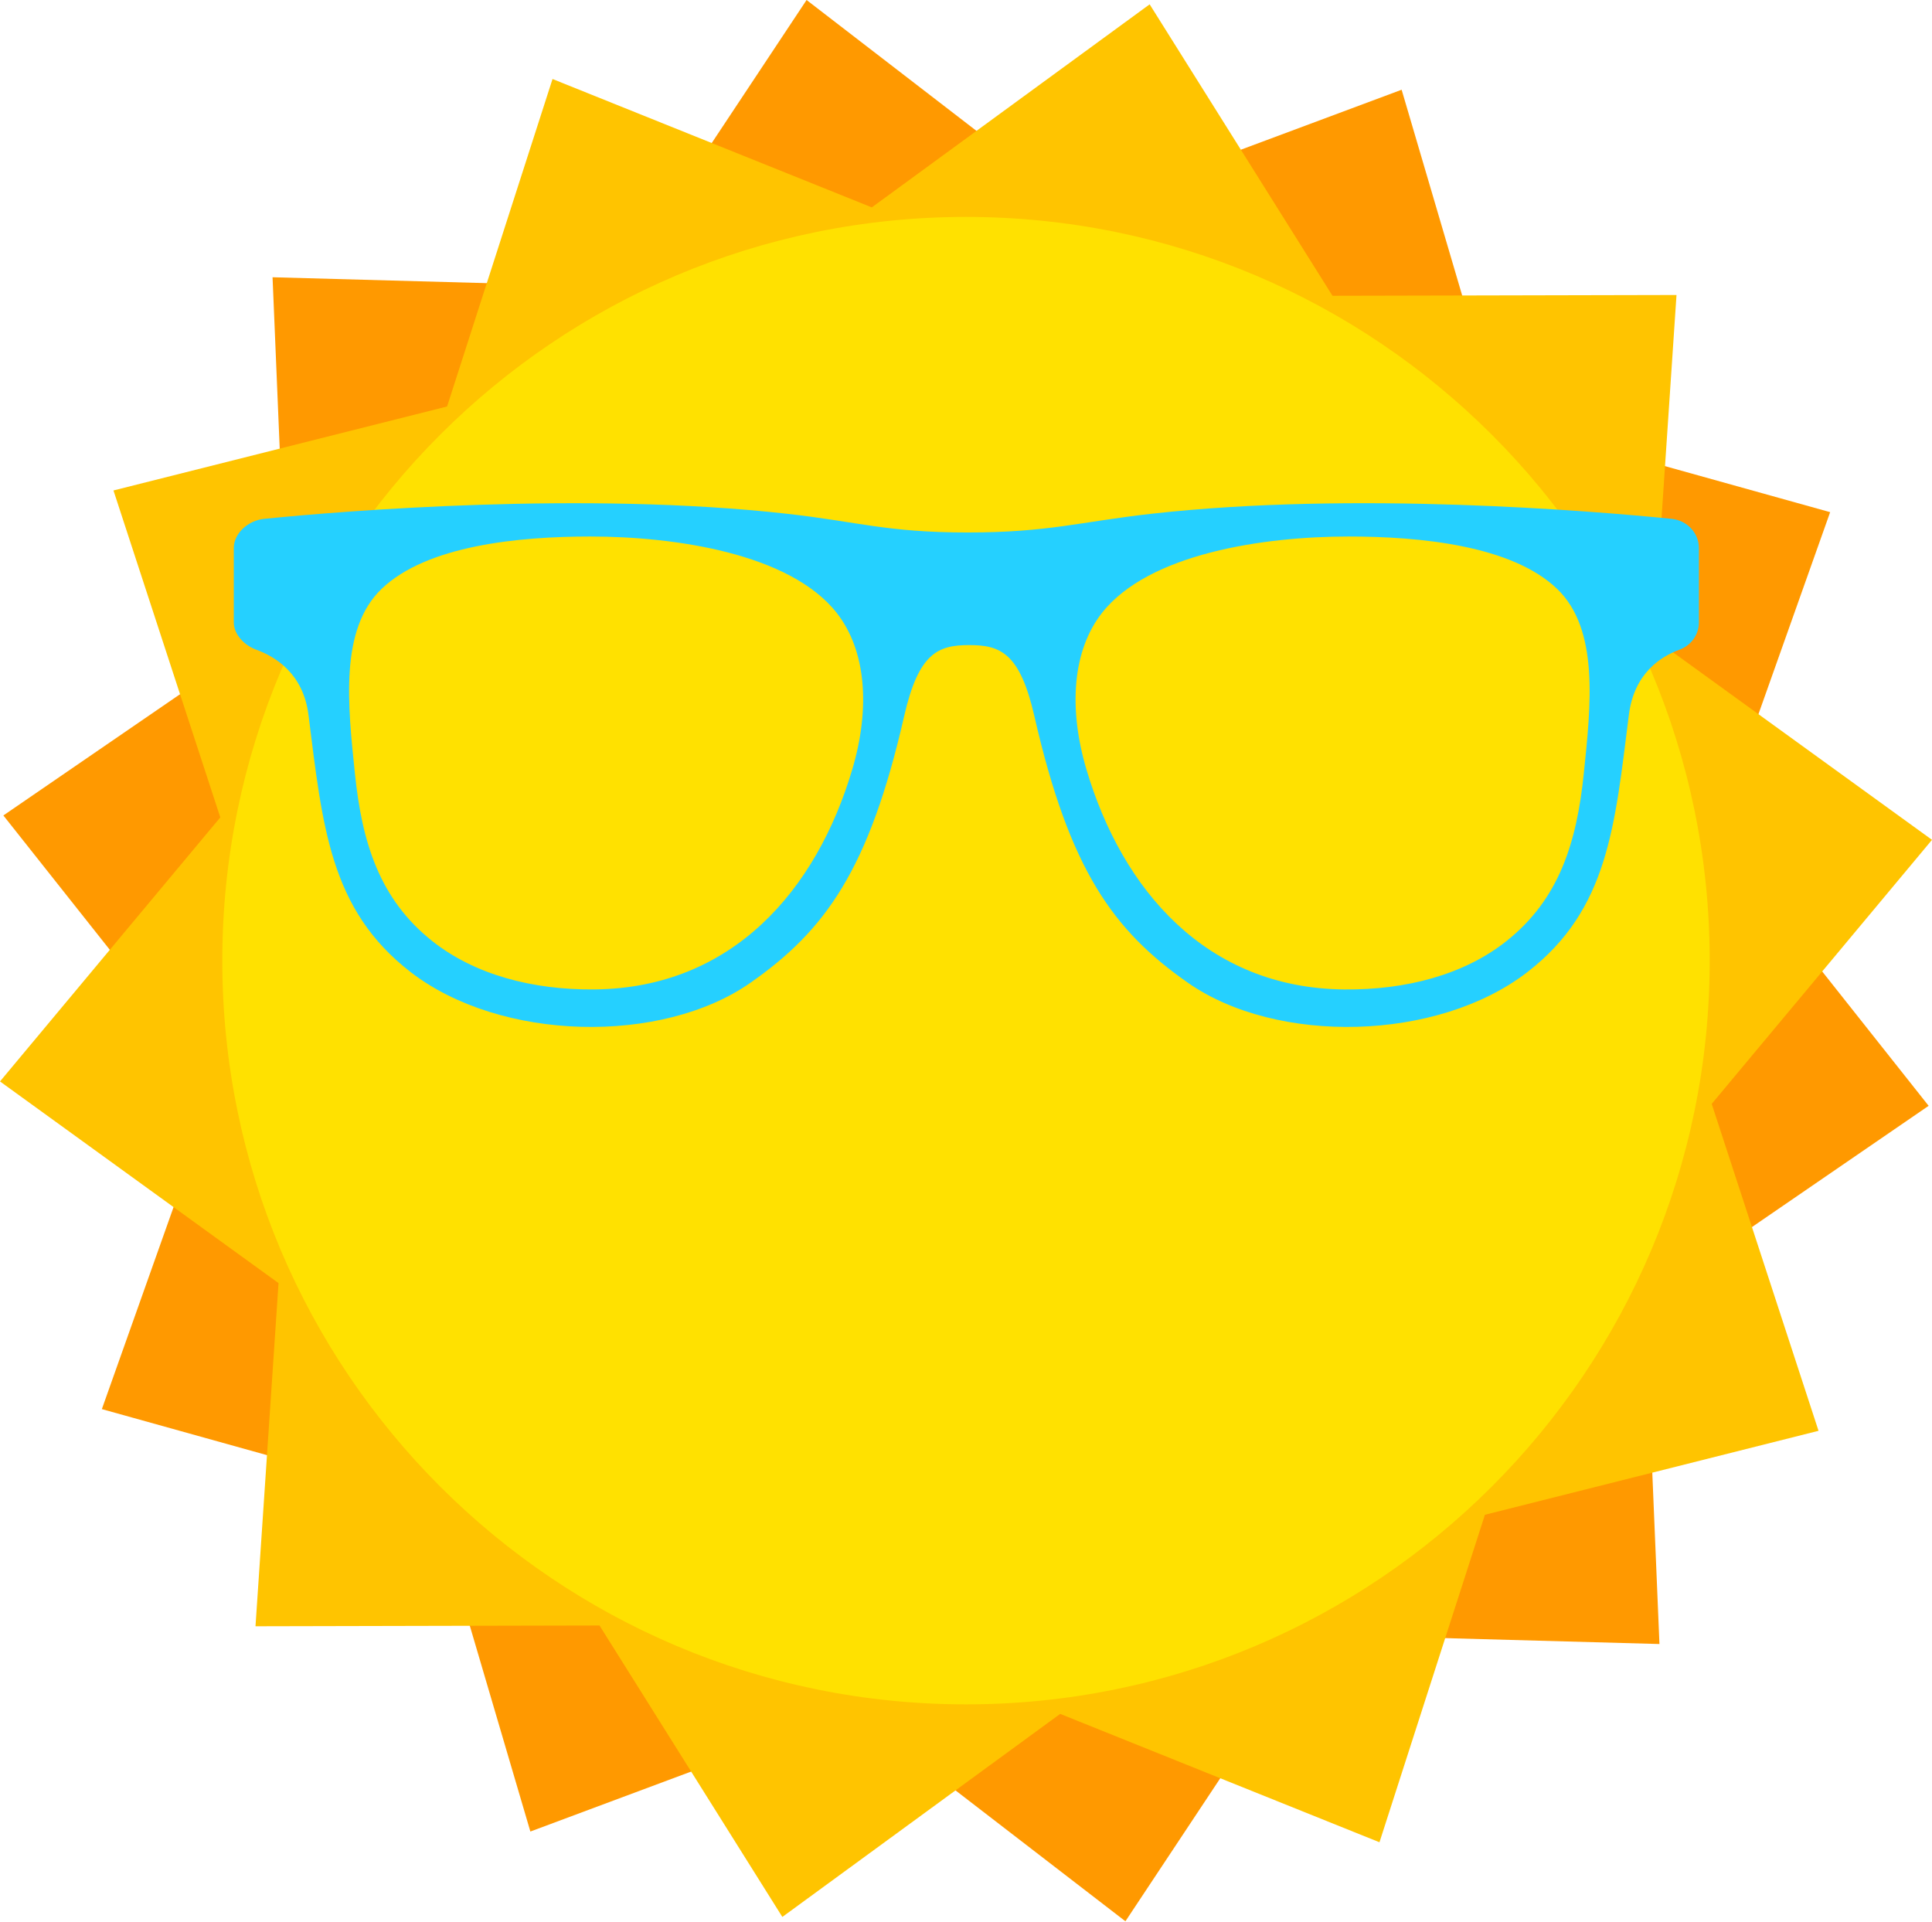
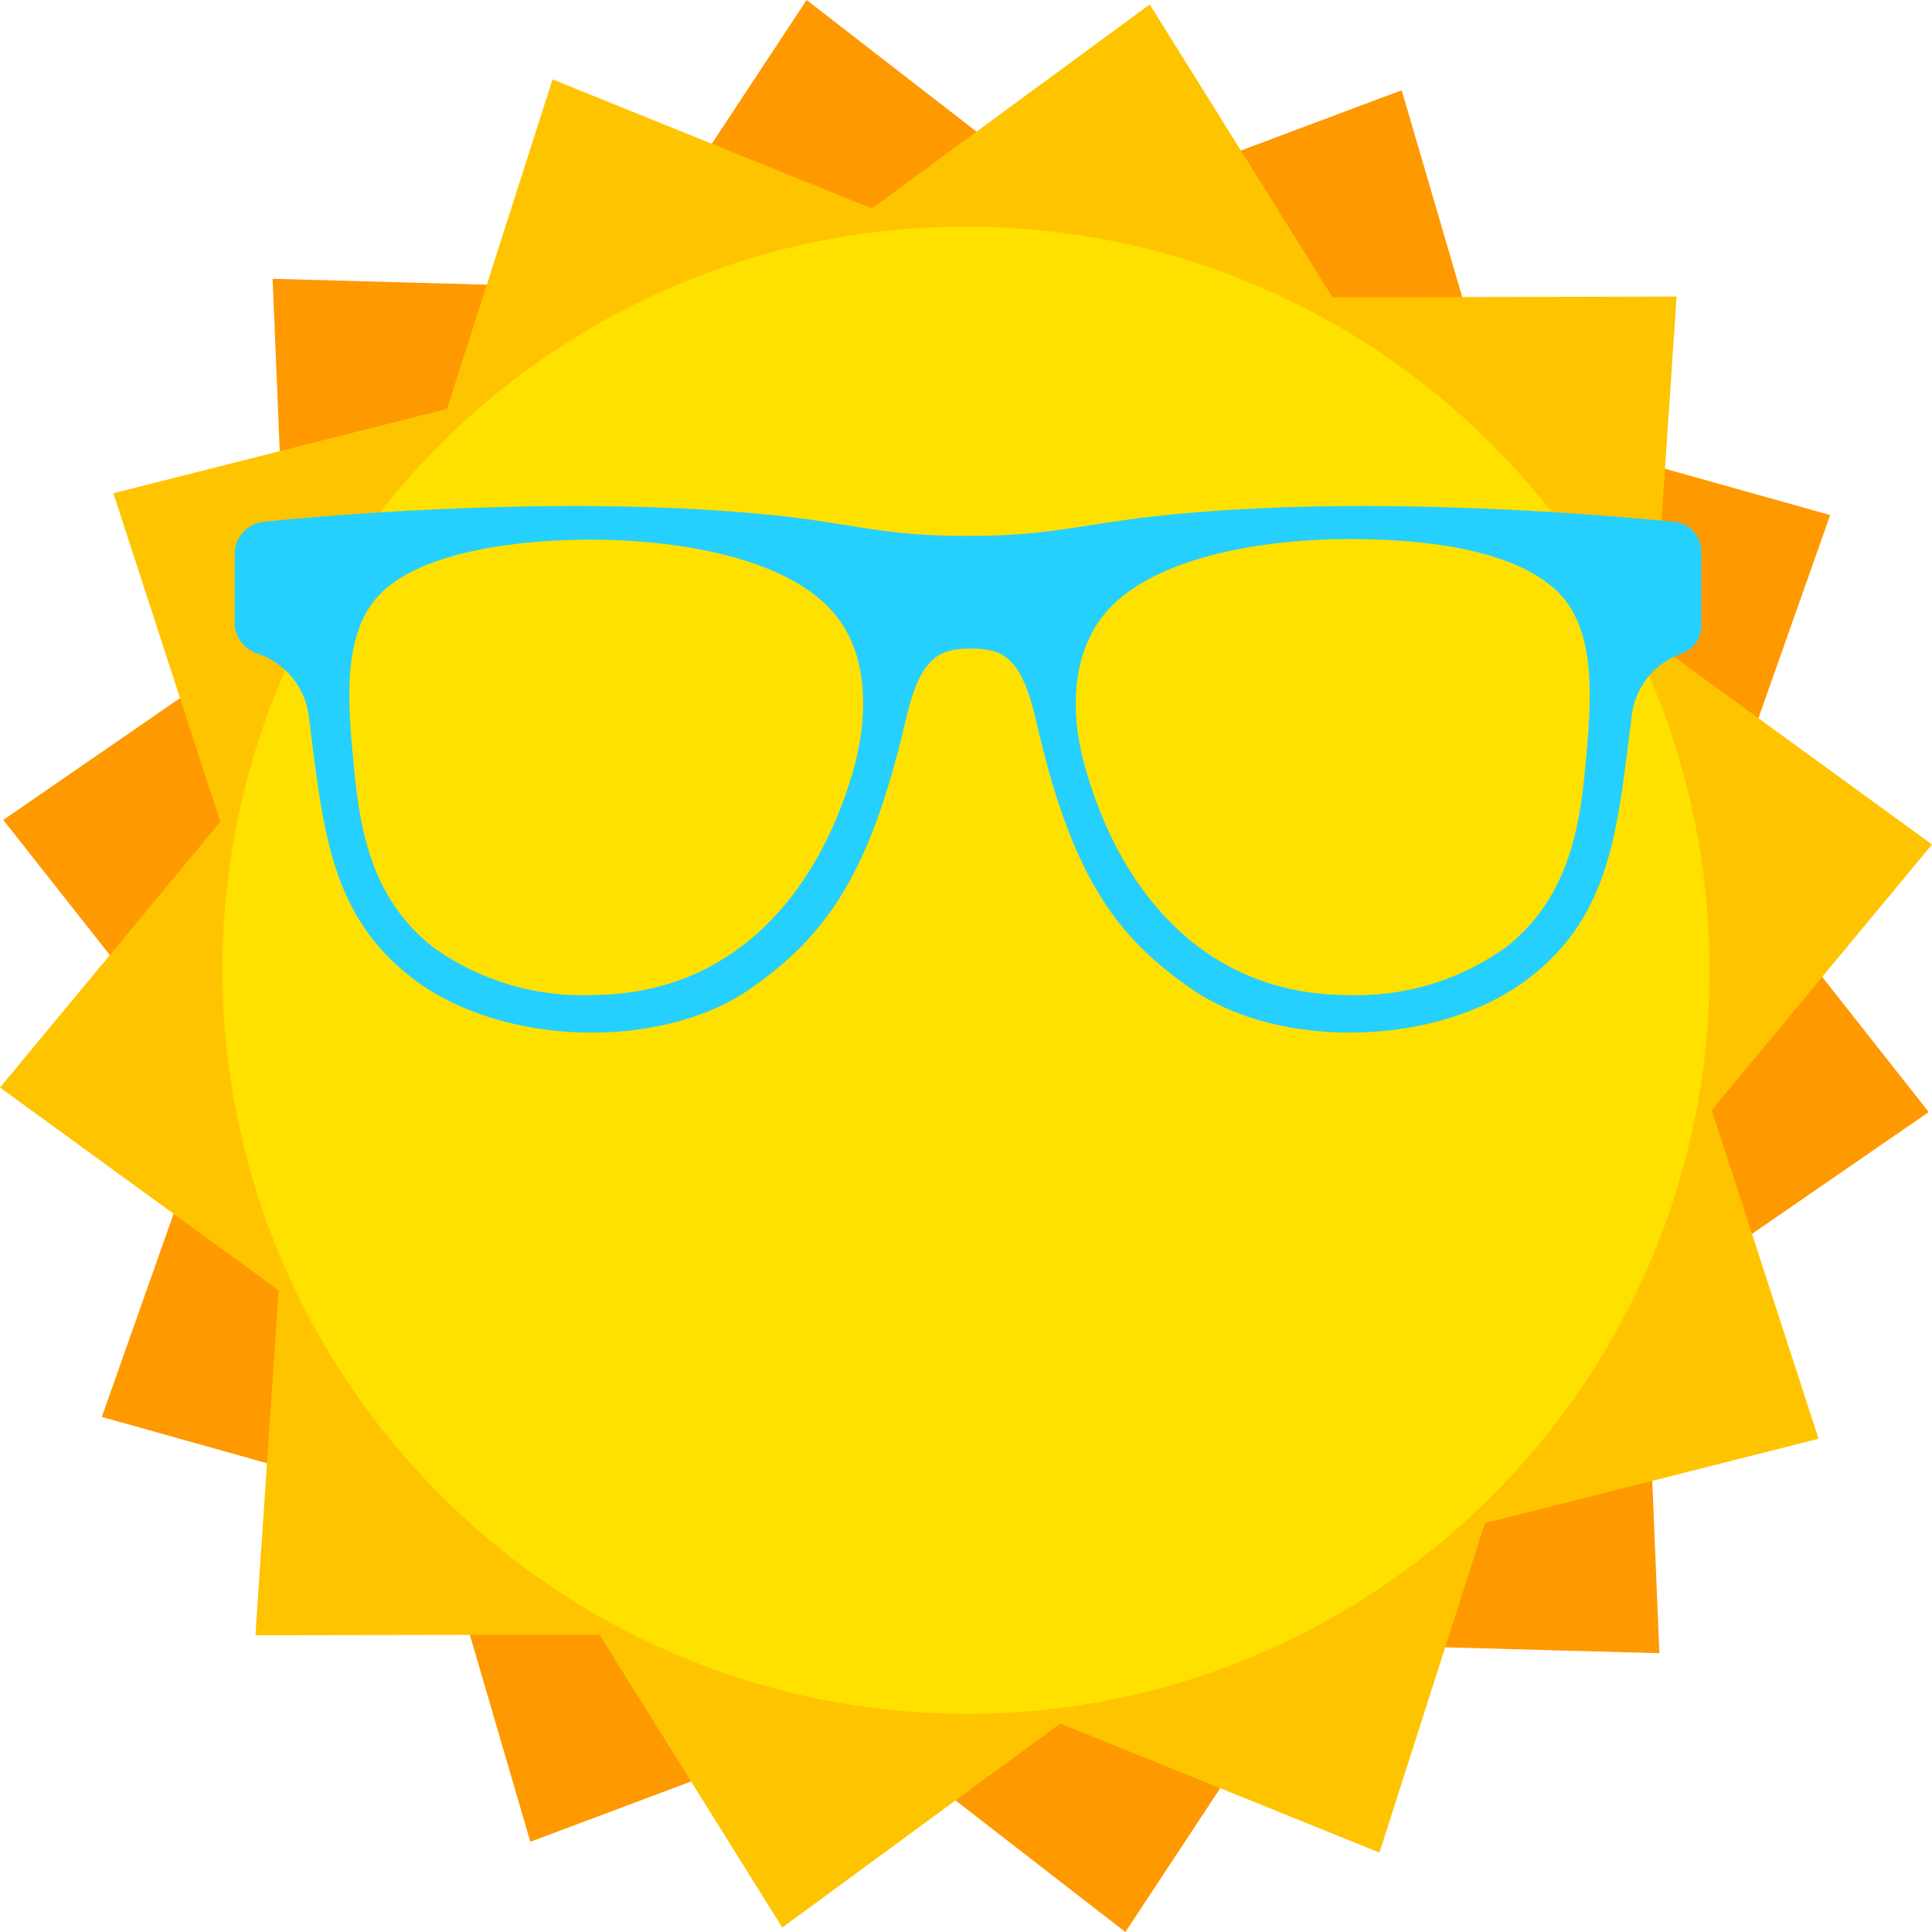
- <svg xmlns="http://www.w3.org/2000/svg" id="Layer_3" data-name="Layer 3" viewBox="0 0 3727.87 3707.09">
-   <defs>
-     <style>.cls-1{fill:#f90;}.cls-2{fill:#ffc400;}.cls-3{fill:#ffe100;}.cls-4{fill:#25d0ff;}</style>
-   </defs>
-   <polygon class="cls-1" points="6.49 1573.42 553.59 1198.01 525.9 534.96 1189.45 553.23 1556.33 0 2082.37 405.2 2704.5 173.16 2891.91 809.98 3531.34 988.22 3309.33 1613.6 3721.38 2133.67 3174.28 2509.08 3201.98 3172.13 2538.42 3153.86 2171.54 3707.09 1645.51 3301.89 1023.37 3533.93 835.96 2897.11 196.53 2718.87 418.54 2093.49 6.49 1573.42" />
-   <polygon class="cls-2" points="0 2086.62 425.07 1577.14 218.94 946.34 862.67 784.32 1066.12 152.44 1682.19 400.14 2218.3 8.36 2571.08 570.69 3234.88 569.2 3190.43 1231.33 3727.87 1620.46 3302.8 2129.94 3508.92 2760.74 2865.19 2922.75 2661.75 3554.63 2045.67 3306.94 1509.57 3698.72 1156.79 3136.39 492.99 3137.87 537.44 2475.75 0 2086.62" />
-   <circle class="cls-3" cx="1863.94" cy="1853.55" r="1435" />
-   <path class="cls-4" d="M4166.23,1575.8c-153.74-15.34-612-53.54-1002.53-9.83-138.63,15.51-199.22,36.2-355.51,36.2S2597.58,1581.48,2459,1566c-390.58-43.71-854.41-5.51-1008.15,9.83-30.35,3-58.68,27.38-58.68,56.41v143.33c0,23.39,20.4,44.43,43.37,52.78,36.6,13.31,90.62,46,100.69,125.51,27.18,214.61,40.76,375.64,197.07,496.45,174,134.46,484.76,140.38,655.75,20.69,144.07-100.84,228.67-217.2,296.62-514.56,27.88-122,65.41-137,125.55-137s97.8,15.08,125.67,137c68,297.36,152.26,413.72,296.32,514.56,171,119.69,481.14,113.77,655.1-20.69,156.31-120.81,168.54-281.84,195.72-496.45,10.07-79.5,61-112.2,97.57-125.51,23-8.35,37.53-29.39,37.53-52.78V1632.21C4219.09,1603.18,4196.58,1578.83,4166.23,1575.8Zm-1580.83,484c-69,232.24-231,421.47-497.42,424.06-119.26,1.15-231-28.45-312.59-93.09C1673,2309.67,1639.53,2200,1625.89,2067.6c-13.59-131.87-30.29-278.48,51.65-356.83,87.66-83.83,264.94-100.84,402.28-100.84,163,0,385.49,32.5,475.68,147.38C2612.34,1829.71,2620.74,1940.9,2585.4,2059.84ZM3997,2067.6c-13.64,132.38-47.14,242.07-149.5,323.21-81.54,64.64-193.33,94.24-312.59,93.09-266.38-2.59-428.43-191.82-497.42-424.06-35.34-118.94-26.94-230.13,29.9-302.53,90.19-114.88,312.69-147.38,475.68-147.38,137.34,0,314.62,17,402.28,100.84C4027.31,1789.12,4010.61,1935.73,3997,2067.6Z" transform="translate(-941.04 -574.75)" />
+ <svg xmlns="http://www.w3.org/2000/svg" width="100" height="100" id="ba0e8924-4d13-4592-a1ec-baab503bc1e6" data-name="Layer 3" viewBox="0 0 100 100">
+   <polygon points="0.17 42.44 14.85 32.32 14.11 14.43 31.91 14.92 41.75 0 55.86 10.93 72.55 4.67 77.58 21.85 94.73 26.66 88.77 43.53 99.83 57.56 85.15 67.68 85.89 85.57 68.09 85.08 58.25 100 44.14 89.07 27.45 95.33 22.43 78.15 5.27 73.34 11.23 56.47 0.17 42.44" style="fill: #f90" />
+   <polygon points="0 56.29 11.4 42.54 5.87 25.53 23.14 21.16 28.6 4.11 45.13 10.79 59.51 0.23 68.97 15.39 86.78 15.35 85.58 33.22 100 43.71 88.6 57.46 94.13 74.47 76.86 78.84 71.4 95.89 54.88 89.21 40.49 99.77 31.03 84.61 13.22 84.64 14.42 66.78 0 56.29" style="fill: #ffc400" />
+   <path d="M11.51,50A38.49,38.49,0,1,1,50,88.71,38.6,38.6,0,0,1,11.51,50Z" style="fill: #ffe100" />
+   <path d="M86.52,27c-4.13-.41-16.42-1.44-26.9-.26-3.72.42-5.34,1-9.53,1s-5.65-.56-9.37-1c-10.48-1.18-22.92-.15-27,.26a1.7,1.7,0,0,0-1.57,1.53v3.86a1.69,1.69,0,0,0,1.16,1.43A3.94,3.94,0,0,1,16,37.2c.73,5.79,1.1,10.13,5.29,13.39,4.67,3.63,13,3.79,17.59.56,3.87-2.72,6.14-5.86,8-13.88.75-3.29,1.75-3.7,3.37-3.7s2.62.41,3.37,3.7c1.82,8,4.08,11.16,8,13.88,4.58,3.23,12.9,3.07,17.57-.56,4.19-3.26,4.52-7.6,5.25-13.39a3.9,3.9,0,0,1,2.62-3.38,1.53,1.53,0,0,0,1-1.43V28.53A1.55,1.55,0,0,0,86.52,27ZM44.11,40.06c-1.85,6.27-6.2,11.37-13.34,11.44A13.23,13.23,0,0,1,22.38,49c-2.74-2.19-3.64-5.15-4-8.72s-.81-7.51,1.39-9.63,7.1-2.72,10.79-2.72c4.37,0,10.34.88,12.76,4C44.83,33.85,45.06,36.85,44.11,40.06ZM82,40.27c-.37,3.57-1.27,6.53-4,8.72a13.23,13.23,0,0,1-8.39,2.51c-7.14-.07-11.49-5.17-13.34-11.44-1-3.21-.72-6.21.8-8.16,2.42-3.1,8.39-4,12.76-4,3.68,0,8.44.46,10.79,2.72C82.79,32.76,82.34,36.71,82,40.27Z" style="fill: #25d0ff" />
</svg>
